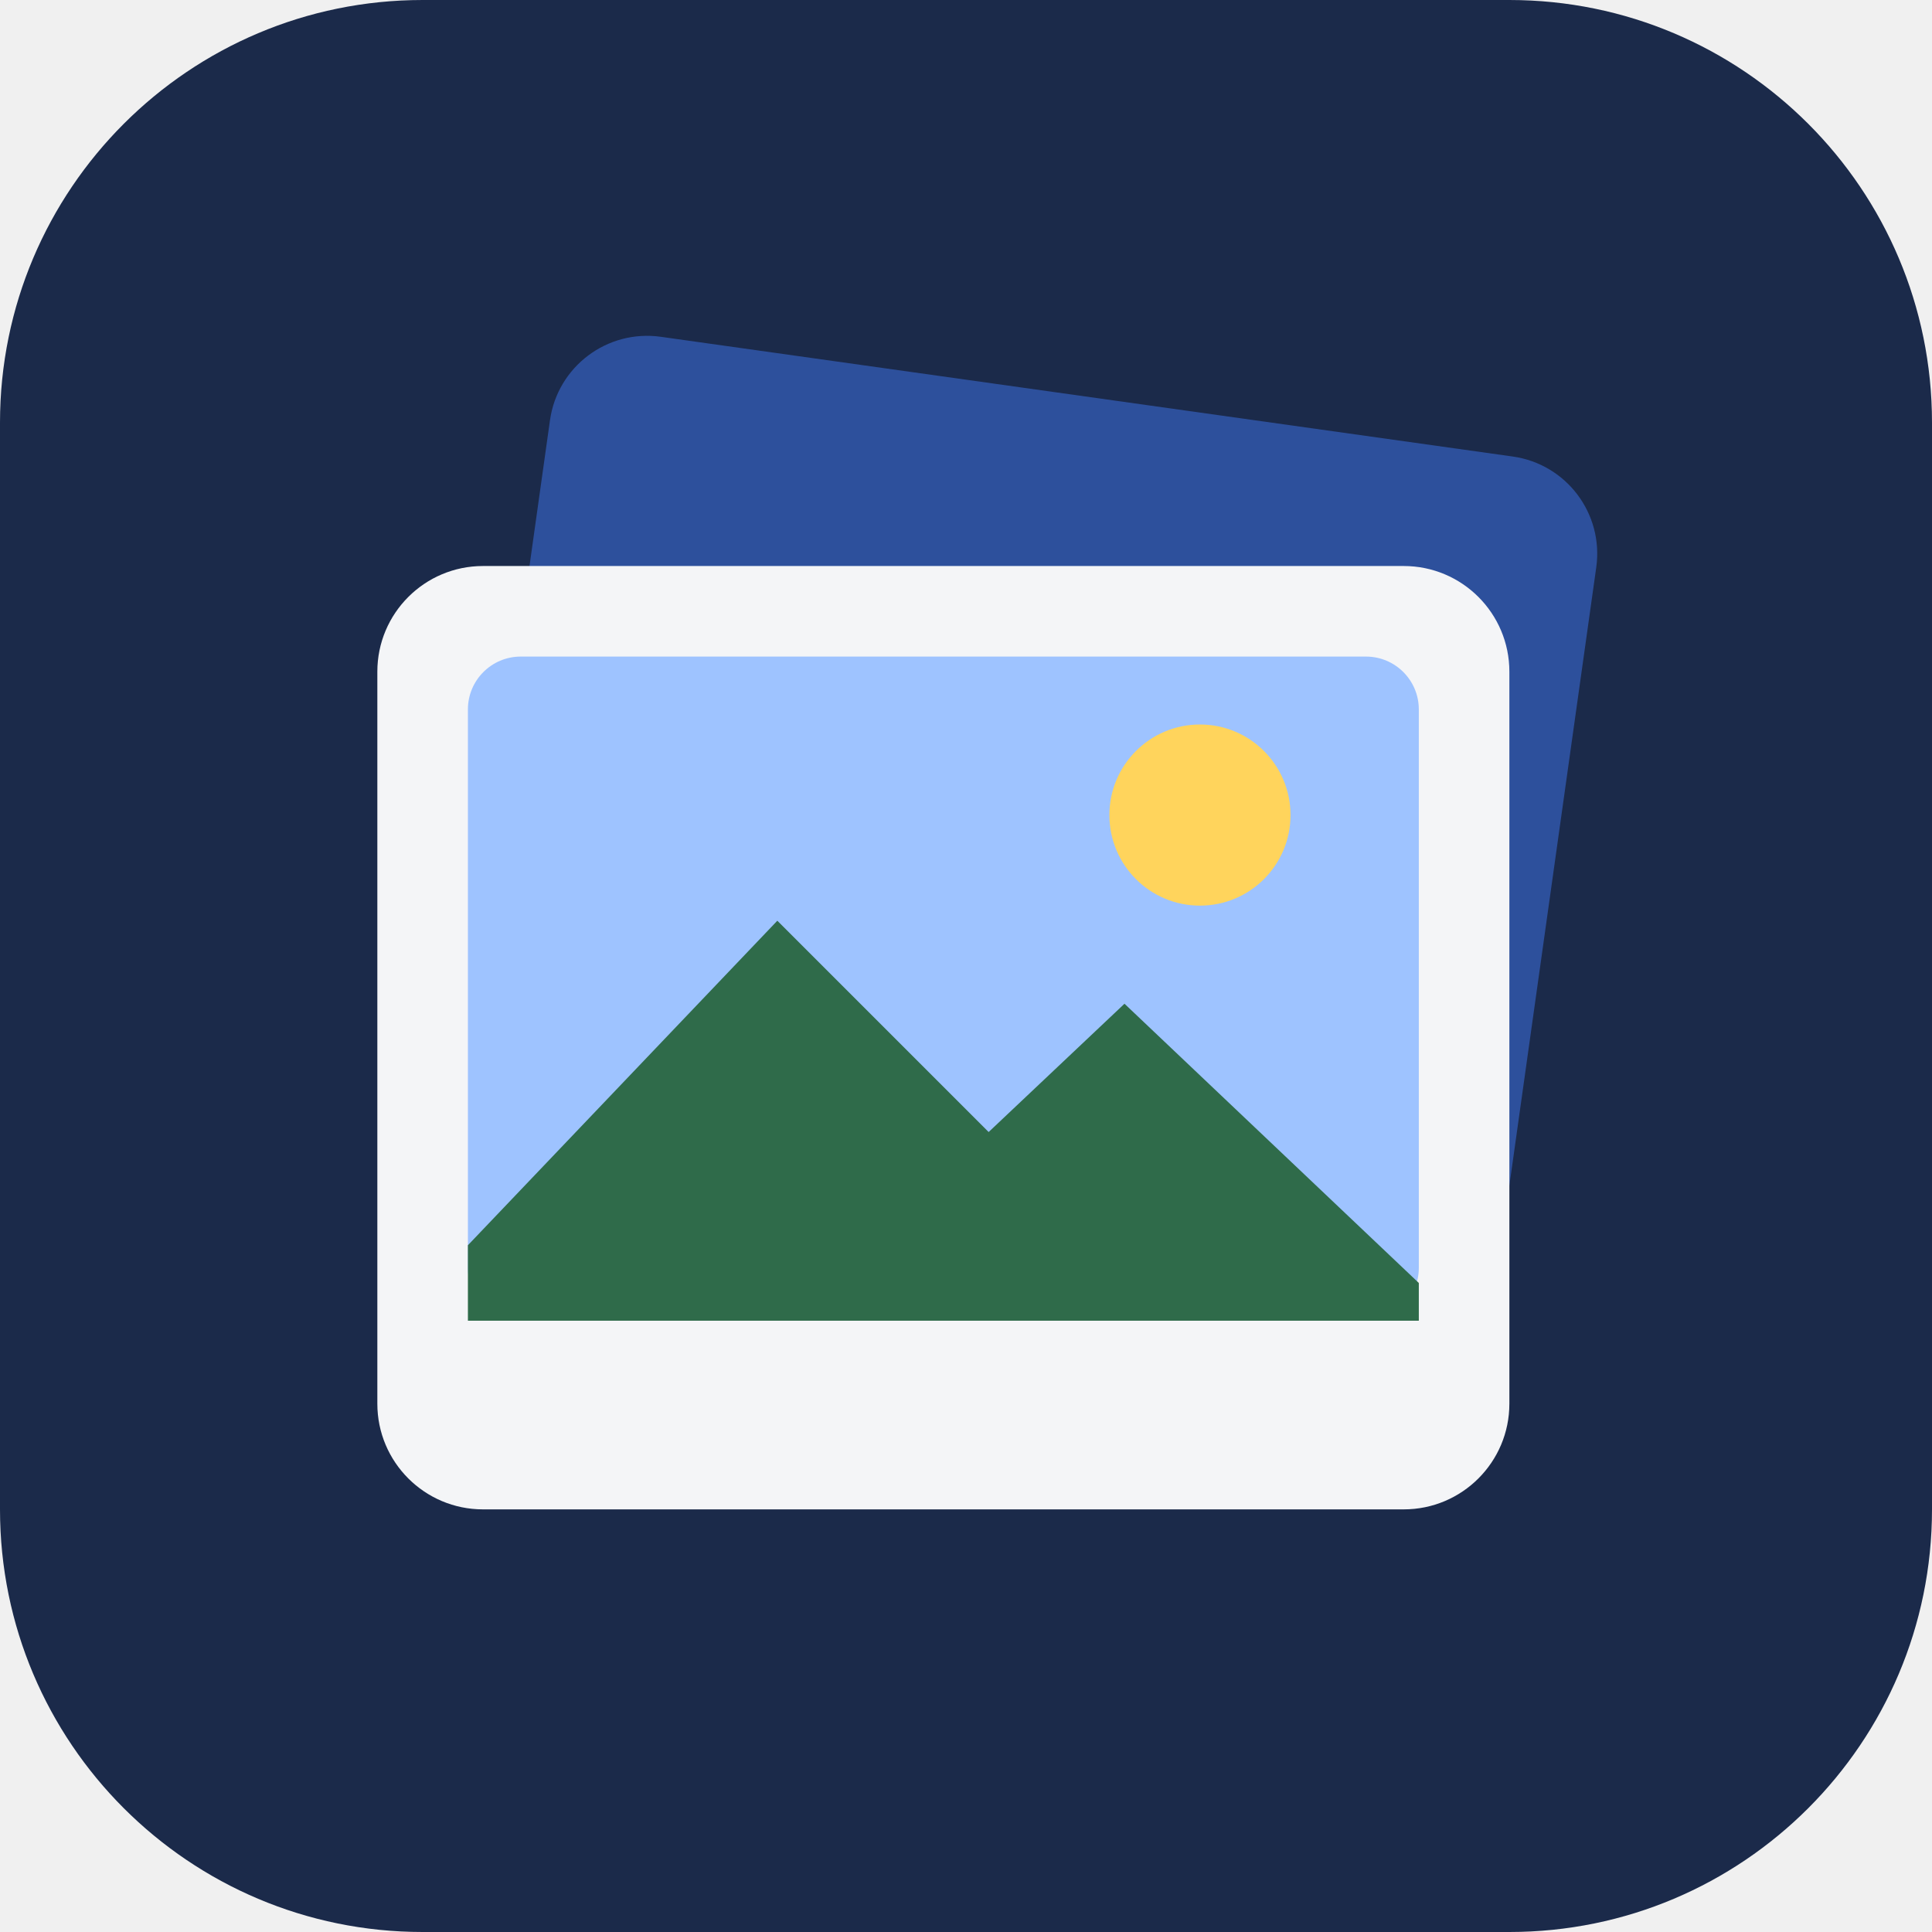
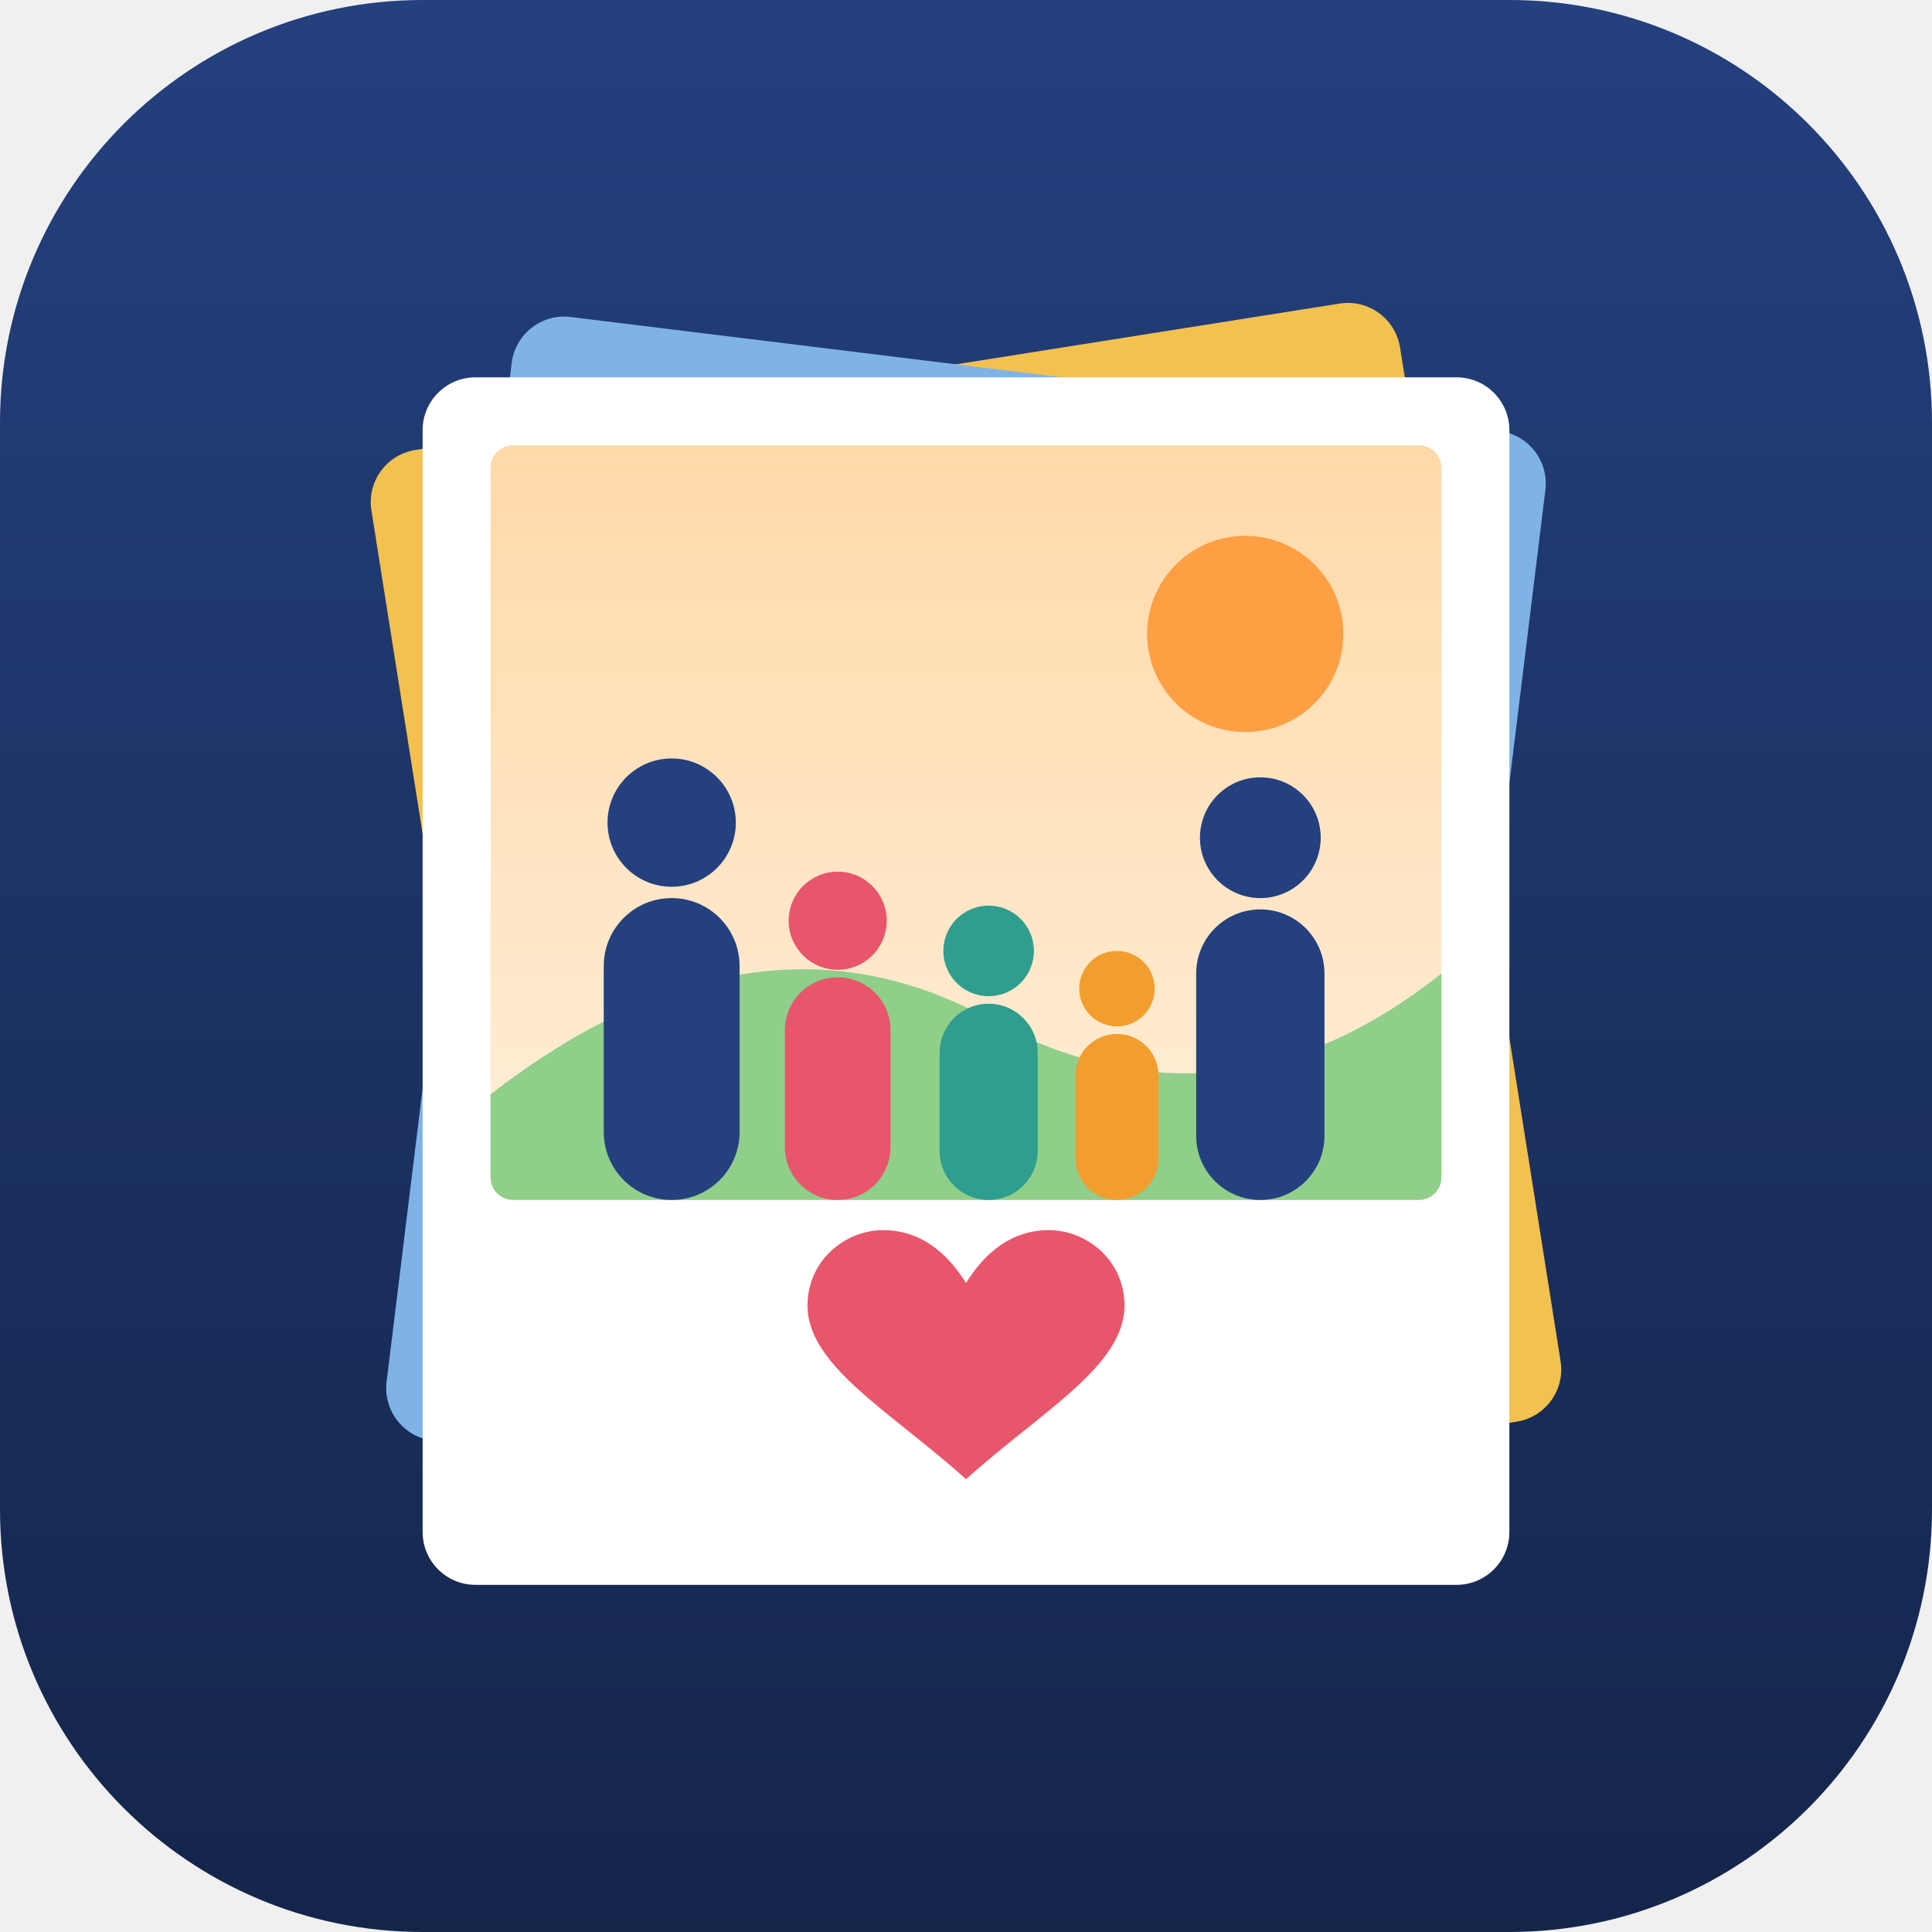
<svg xmlns="http://www.w3.org/2000/svg" viewBox="0 0 512 512">
-   <rect width="512" height="512" rx="112" fill="#1b2a4a" />
-   <rect x="132" y="104" width="280" height="230" rx="26" fill="#3d6fe0" opacity=".55" transform="rotate(8 272 219)" />
-   <rect x="100" y="150" width="300" height="250" rx="28" fill="#f4f5f7" />
-   <rect x="124" y="174" width="252" height="176" rx="14" fill="#9ec3ff" />
-   <circle cx="318" cy="216" r="24" fill="#ffd45c" />
-   <path d="M124 330 L206 244 L262 300 L298 266 L376 340 L376 350 L124 350 Z" fill="#2f6b4a" />
+   <defs>
+     <clipPath id="round">
+       <rect width="512" height="512" rx="112" />
+     </clipPath>
+     <linearGradient id="bg" x1="0" y1="0" x2="0" y2="1">
+       <stop offset="0" stop-color="#24407e" />
+       <stop offset="1" stop-color="#14254a" />
+     </linearGradient>
+     <linearGradient id="sky" x1="0" y1="0" x2="0" y2="1">
+       <stop offset="0" stop-color="#ffd9a8" />
+       <stop offset="1" stop-color="#ffefd9" />
+     </linearGradient>
+     <clipPath id="pic">
+       <rect x="130" y="118" width="252" height="200" rx="6" />
+     </clipPath>
+   </defs>
+   <g clip-path="url(#round)">
+     <rect width="512" height="512" fill="url(#bg)" />
+     <rect x="118" y="98" width="276" height="300" rx="14" fill="#f2c14e" transform="rotate(-9 256 248)" />
+     <rect x="118" y="98" width="276" height="300" rx="14" fill="#7fb3e6" transform="rotate(7 256 248)" />
+     <rect x="112" y="100" width="288" height="320" rx="14" fill="#ffffff" />
+     <g clip-path="url(#pic)">
+       <rect x="130" y="118" width="252" height="200" fill="url(#sky)" />
+       <circle cx="330" cy="168" r="26" fill="#ff9f43" />
+       <path d="M130 290 Q 200 236 262 270 T 382 258 L 382 318 L 130 318 Z" fill="#8fcf8a" />
+       <g fill="#24407e">
+         <circle cx="178" cy="218" r="17" />
+         <rect x="160" y="238" width="36" height="80" rx="18" />
+         <circle cx="334" cy="222" r="16" />
+         <rect x="317" y="241" width="34" height="77" rx="17" />
+       </g>
+       <g fill="#e8566c">
+         <circle cx="222" cy="244" r="13" />
+         <rect x="208" y="259" width="28" height="59" rx="14" />
+       </g>
+       <g fill="#2f9e8f">
+         <circle cx="262" cy="252" r="12" />
+         <rect x="249" y="266" width="26" height="52" rx="13" />
+       </g>
+       <g fill="#f29e2e">
+         <circle cx="296" cy="262" r="10" />
+         <rect x="285" y="274" width="22" height="44" rx="11" />
+       </g>
+     </g>
+     <path d="M256 392 C 236 374 214 362 214 346 C 214 334 224 326 234 326 C 244 326 251 332 256 340 C 261 332 268 326 278 326 C 288 326 298 334 298 346 C 298 362 276 374 256 392 Z" fill="#e8566c" />
+   </g>
</svg>
